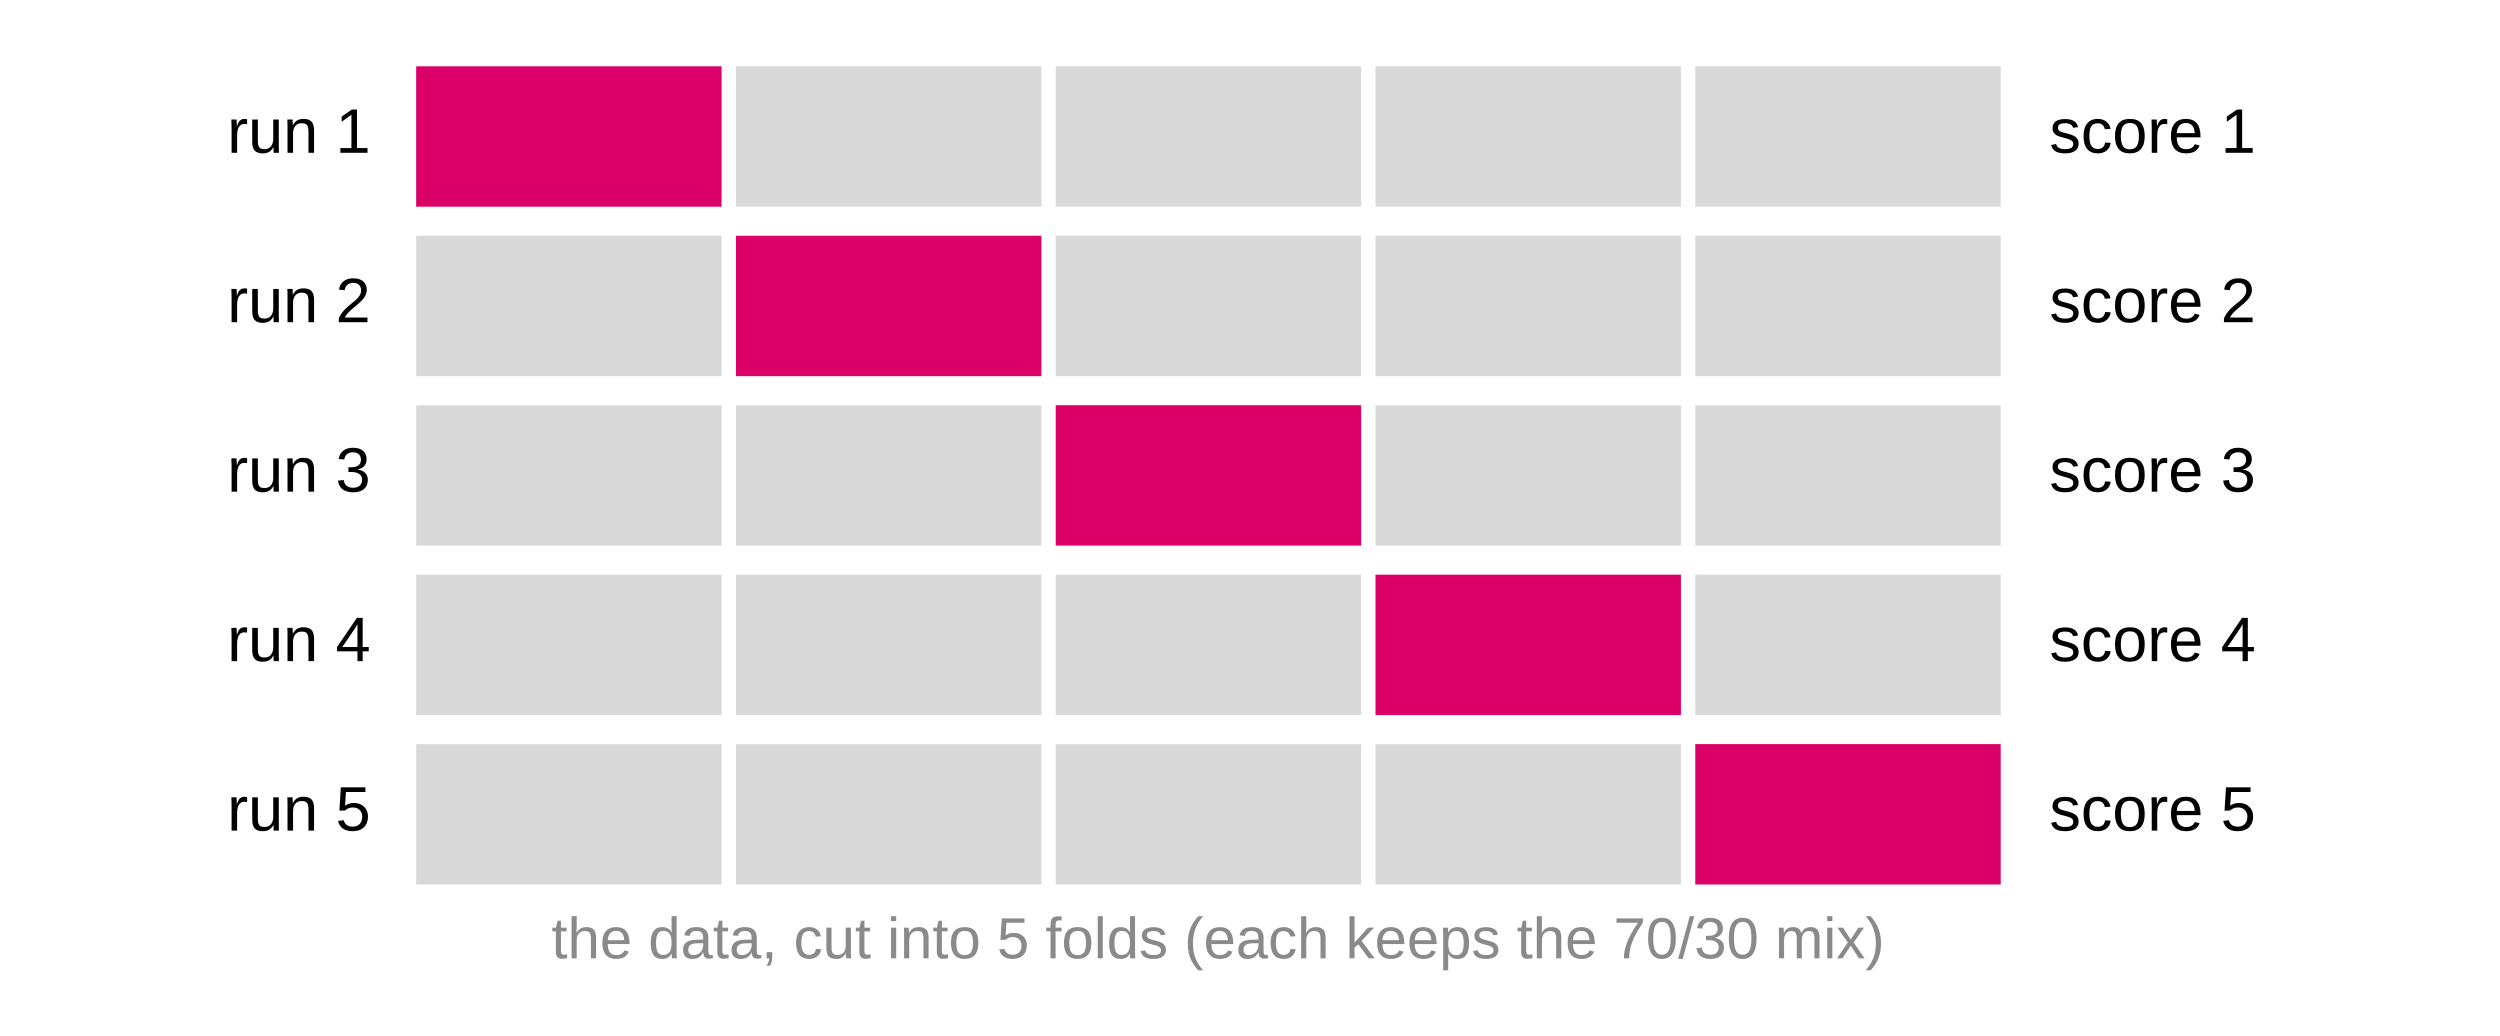
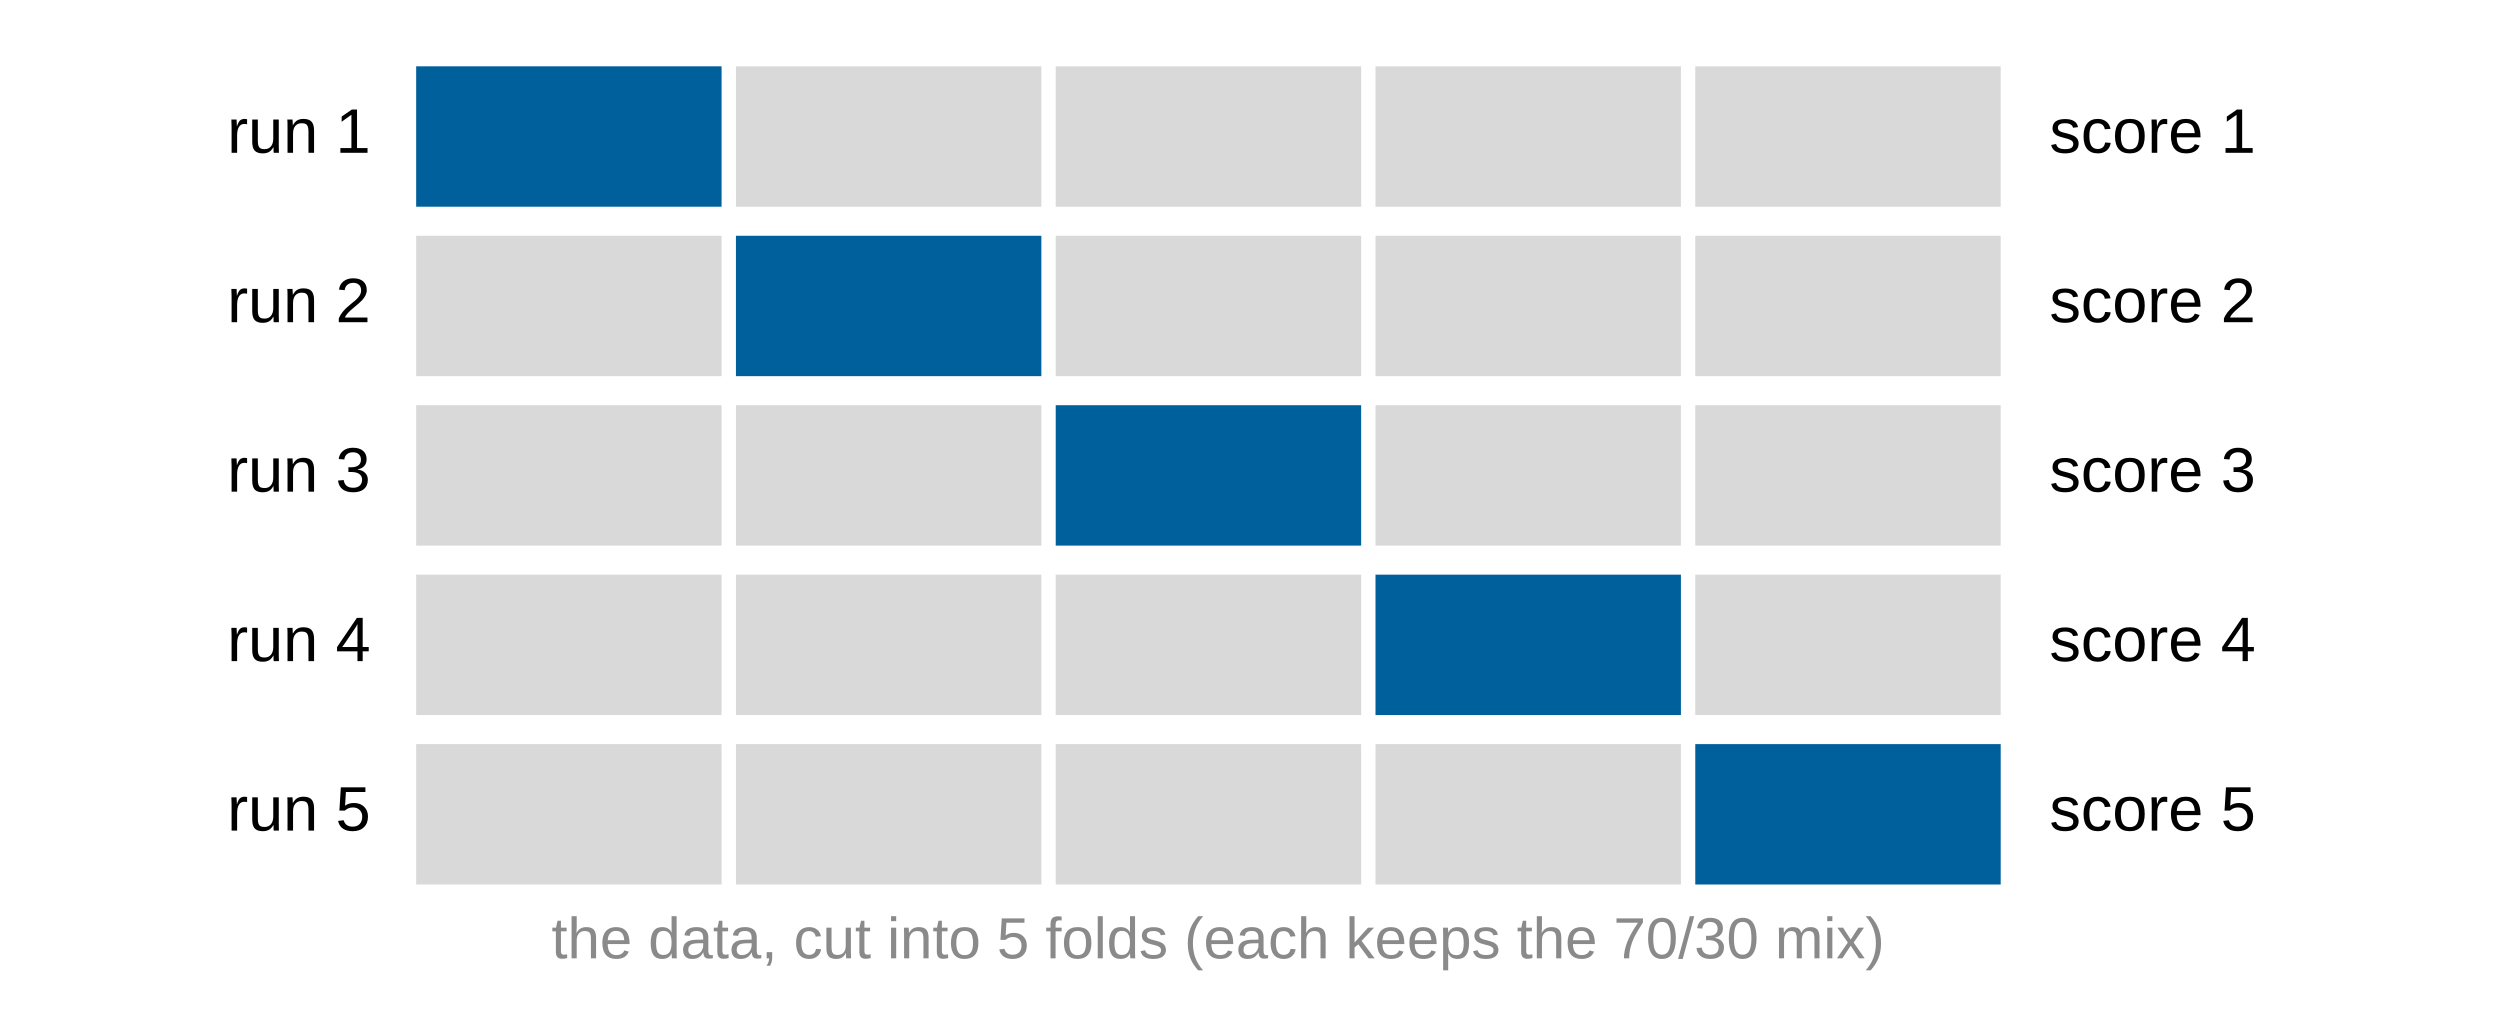
<svg xmlns="http://www.w3.org/2000/svg" width="516.6pt" height="213.984pt" viewBox="0 0 516.6 213.984" version="1.1">
  <defs>
    <style type="text/css">*{stroke-linejoin: round; stroke-linecap: butt}</style>
  </defs>
  <g id="figure_1">
    <g id="patch_1">
      <path d="M 0 213.984  L 516.6 213.984  L 516.6 0  L 0 0  L 0 213.984  z " style="fill: none" />
    </g>
    <g id="axes_1">
      <g id="patch_2">
-         <path d="M 86.495 42.215  L 148.609 42.215  L 148.609 14.203  L 86.495 14.203  z " clip-path="url(#p9a016a729f)" style="fill: #dc0069; stroke: #dc0069; stroke-linejoin: miter" />
+         <path d="M 86.495 42.215  L 148.609 42.215  L 148.609 14.203  L 86.495 14.203  z " clip-path="url(#p9a016a729f)" style="fill: #00609c; stroke: #00609c; stroke-linejoin: miter" />
      </g>
      <g id="patch_3">
        <path d="M 152.574 42.215  L 214.688 42.215  L 214.688 14.203  L 152.574 14.203  z " clip-path="url(#p9a016a729f)" style="fill: #d9d9d9; stroke: #d9d9d9; stroke-linejoin: miter" />
      </g>
      <g id="patch_4">
        <path d="M 218.653 42.215  L 280.767 42.215  L 280.767 14.203  L 218.653 14.203  z " clip-path="url(#p9a016a729f)" style="fill: #d9d9d9; stroke: #d9d9d9; stroke-linejoin: miter" />
      </g>
      <g id="patch_5">
        <path d="M 284.732 42.215  L 346.846 42.215  L 346.846 14.203  L 284.732 14.203  z " clip-path="url(#p9a016a729f)" style="fill: #d9d9d9; stroke: #d9d9d9; stroke-linejoin: miter" />
      </g>
      <g id="patch_6">
        <path d="M 350.811 42.215  L 412.925 42.215  L 412.925 14.203  L 350.811 14.203  z " clip-path="url(#p9a016a729f)" style="fill: #d9d9d9; stroke: #d9d9d9; stroke-linejoin: miter" />
      </g>
      <g id="patch_7">
        <path d="M 86.495 77.229  L 148.609 77.229  L 148.609 49.218  L 86.495 49.218  z " clip-path="url(#p9a016a729f)" style="fill: #d9d9d9; stroke: #d9d9d9; stroke-linejoin: miter" />
      </g>
      <g id="patch_8">
-         <path d="M 152.574 77.229  L 214.688 77.229  L 214.688 49.218  L 152.574 49.218  z " clip-path="url(#p9a016a729f)" style="fill: #dc0069; stroke: #dc0069; stroke-linejoin: miter" />
+         <path d="M 152.574 77.229  L 214.688 77.229  L 214.688 49.218  L 152.574 49.218  z " clip-path="url(#p9a016a729f)" style="fill: #00609c; stroke: #00609c; stroke-linejoin: miter" />
      </g>
      <g id="patch_9">
        <path d="M 218.653 77.229  L 280.767 77.229  L 280.767 49.218  L 218.653 49.218  z " clip-path="url(#p9a016a729f)" style="fill: #d9d9d9; stroke: #d9d9d9; stroke-linejoin: miter" />
      </g>
      <g id="patch_10">
        <path d="M 284.732 77.229  L 346.846 77.229  L 346.846 49.218  L 284.732 49.218  z " clip-path="url(#p9a016a729f)" style="fill: #d9d9d9; stroke: #d9d9d9; stroke-linejoin: miter" />
      </g>
      <g id="patch_11">
        <path d="M 350.811 77.229  L 412.925 77.229  L 412.925 49.218  L 350.811 49.218  z " clip-path="url(#p9a016a729f)" style="fill: #d9d9d9; stroke: #d9d9d9; stroke-linejoin: miter" />
      </g>
      <g id="patch_12">
        <path d="M 86.495 112.244  L 148.609 112.244  L 148.609 84.232  L 86.495 84.232  z " clip-path="url(#p9a016a729f)" style="fill: #d9d9d9; stroke: #d9d9d9; stroke-linejoin: miter" />
      </g>
      <g id="patch_13">
        <path d="M 152.574 112.244  L 214.688 112.244  L 214.688 84.232  L 152.574 84.232  z " clip-path="url(#p9a016a729f)" style="fill: #d9d9d9; stroke: #d9d9d9; stroke-linejoin: miter" />
      </g>
      <g id="patch_14">
-         <path d="M 218.653 112.244  L 280.767 112.244  L 280.767 84.232  L 218.653 84.232  z " clip-path="url(#p9a016a729f)" style="fill: #dc0069; stroke: #dc0069; stroke-linejoin: miter" />
+         <path d="M 218.653 112.244  L 280.767 112.244  L 280.767 84.232  L 218.653 84.232  z " clip-path="url(#p9a016a729f)" style="fill: #00609c; stroke: #00609c; stroke-linejoin: miter" />
      </g>
      <g id="patch_15">
        <path d="M 284.732 112.244  L 346.846 112.244  L 346.846 84.232  L 284.732 84.232  z " clip-path="url(#p9a016a729f)" style="fill: #d9d9d9; stroke: #d9d9d9; stroke-linejoin: miter" />
      </g>
      <g id="patch_16">
        <path d="M 350.811 112.244  L 412.925 112.244  L 412.925 84.232  L 350.811 84.232  z " clip-path="url(#p9a016a729f)" style="fill: #d9d9d9; stroke: #d9d9d9; stroke-linejoin: miter" />
      </g>
      <g id="patch_17">
        <path d="M 86.495 147.259  L 148.609 147.259  L 148.609 119.247  L 86.495 119.247  z " clip-path="url(#p9a016a729f)" style="fill: #d9d9d9; stroke: #d9d9d9; stroke-linejoin: miter" />
      </g>
      <g id="patch_18">
        <path d="M 152.574 147.259  L 214.688 147.259  L 214.688 119.247  L 152.574 119.247  z " clip-path="url(#p9a016a729f)" style="fill: #d9d9d9; stroke: #d9d9d9; stroke-linejoin: miter" />
      </g>
      <g id="patch_19">
        <path d="M 218.653 147.259  L 280.767 147.259  L 280.767 119.247  L 218.653 119.247  z " clip-path="url(#p9a016a729f)" style="fill: #d9d9d9; stroke: #d9d9d9; stroke-linejoin: miter" />
      </g>
      <g id="patch_20">
-         <path d="M 284.732 147.259  L 346.846 147.259  L 346.846 119.247  L 284.732 119.247  z " clip-path="url(#p9a016a729f)" style="fill: #dc0069; stroke: #dc0069; stroke-linejoin: miter" />
+         <path d="M 284.732 147.259  L 346.846 147.259  L 346.846 119.247  L 284.732 119.247  z " clip-path="url(#p9a016a729f)" style="fill: #00609c; stroke: #00609c; stroke-linejoin: miter" />
      </g>
      <g id="patch_21">
        <path d="M 350.811 147.259  L 412.925 147.259  L 412.925 119.247  L 350.811 119.247  z " clip-path="url(#p9a016a729f)" style="fill: #d9d9d9; stroke: #d9d9d9; stroke-linejoin: miter" />
      </g>
      <g id="patch_22">
        <path d="M 86.495 182.274  L 148.609 182.274  L 148.609 154.262  L 86.495 154.262  z " clip-path="url(#p9a016a729f)" style="fill: #d9d9d9; stroke: #d9d9d9; stroke-linejoin: miter" />
      </g>
      <g id="patch_23">
        <path d="M 152.574 182.274  L 214.688 182.274  L 214.688 154.262  L 152.574 154.262  z " clip-path="url(#p9a016a729f)" style="fill: #d9d9d9; stroke: #d9d9d9; stroke-linejoin: miter" />
      </g>
      <g id="patch_24">
        <path d="M 218.653 182.274  L 280.767 182.274  L 280.767 154.262  L 218.653 154.262  z " clip-path="url(#p9a016a729f)" style="fill: #d9d9d9; stroke: #d9d9d9; stroke-linejoin: miter" />
      </g>
      <g id="patch_25">
        <path d="M 284.732 182.274  L 346.846 182.274  L 346.846 154.262  L 284.732 154.262  z " clip-path="url(#p9a016a729f)" style="fill: #d9d9d9; stroke: #d9d9d9; stroke-linejoin: miter" />
      </g>
      <g id="patch_26">
-         <path d="M 350.811 182.274  L 412.925 182.274  L 412.925 154.262  L 350.811 154.262  z " clip-path="url(#p9a016a729f)" style="fill: #dc0069; stroke: #dc0069; stroke-linejoin: miter" />
+         <path d="M 350.811 182.274  L 412.925 182.274  L 412.925 154.262  L 350.811 154.262  z " clip-path="url(#p9a016a729f)" style="fill: #00609c; stroke: #00609c; stroke-linejoin: miter" />
      </g>
      <g id="text_1">
        <text style="font: 13px 'Arimo', 'Liberation Sans', 'Arial', 'DejaVu Sans', sans-serif; text-anchor: end" x="76.583" y="31.571" transform="rotate(-0 76.58289 31.57056)">run 1</text>
      </g>
      <g id="text_2">
        <text style="font: 13px 'Arimo', 'Liberation Sans', 'Arial', 'DejaVu Sans', sans-serif; text-anchor: start" x="423.497" y="31.571" transform="rotate(-0 423.4974 31.57056)">score 1</text>
      </g>
      <g id="text_3">
        <text style="font: 13px 'Arimo', 'Liberation Sans', 'Arial', 'DejaVu Sans', sans-serif; text-anchor: end" x="76.583" y="66.585" transform="rotate(-0 76.58289 66.5853)">run 2</text>
      </g>
      <g id="text_4">
        <text style="font: 13px 'Arimo', 'Liberation Sans', 'Arial', 'DejaVu Sans', sans-serif; text-anchor: start" x="423.497" y="66.585" transform="rotate(-0 423.4974 66.5853)">score 2</text>
      </g>
      <g id="text_5">
        <text style="font: 13px 'Arimo', 'Liberation Sans', 'Arial', 'DejaVu Sans', sans-serif; text-anchor: end" x="76.583" y="101.6" transform="rotate(-0 76.58289 101.6)">run 3</text>
      </g>
      <g id="text_6">
        <text style="font: 13px 'Arimo', 'Liberation Sans', 'Arial', 'DejaVu Sans', sans-serif; text-anchor: start" x="423.497" y="101.6" transform="rotate(-0 423.4974 101.6)">score 3</text>
      </g>
      <g id="text_7">
        <text style="font: 13px 'Arimo', 'Liberation Sans', 'Arial', 'DejaVu Sans', sans-serif; text-anchor: end" x="76.583" y="136.615" transform="rotate(-0 76.58289 136.6148)">run 4</text>
      </g>
      <g id="text_8">
        <text style="font: 13px 'Arimo', 'Liberation Sans', 'Arial', 'DejaVu Sans', sans-serif; text-anchor: start" x="423.497" y="136.615" transform="rotate(-0 423.4974 136.6148)">score 4</text>
      </g>
      <g id="text_9">
        <text style="font: 13px 'Arimo', 'Liberation Sans', 'Arial', 'DejaVu Sans', sans-serif; text-anchor: end" x="76.583" y="171.63" transform="rotate(-0 76.58289 171.6295)">run 5</text>
      </g>
      <g id="text_10">
        <text style="font: 13px 'Arimo', 'Liberation Sans', 'Arial', 'DejaVu Sans', sans-serif; text-anchor: start" x="423.497" y="171.63" transform="rotate(-0 423.4974 171.6295)">score 5</text>
      </g>
      <g id="text_11">
        <text style="fill: #8a8a8a; font: 12px 'Arimo', 'Liberation Sans', 'Arial', 'DejaVu Sans', sans-serif; text-anchor: middle" x="251.692" y="198.03" transform="rotate(-0 251.6921 198.0303)">the data, cut into 5 folds (each keeps the 70/30 mix)</text>
      </g>
    </g>
  </g>
  <defs>
    <clipPath id="p9a016a729f">
      <rect x="7.2" y="7.2" width="502.2" height="199.584" />
    </clipPath>
  </defs>
</svg>
